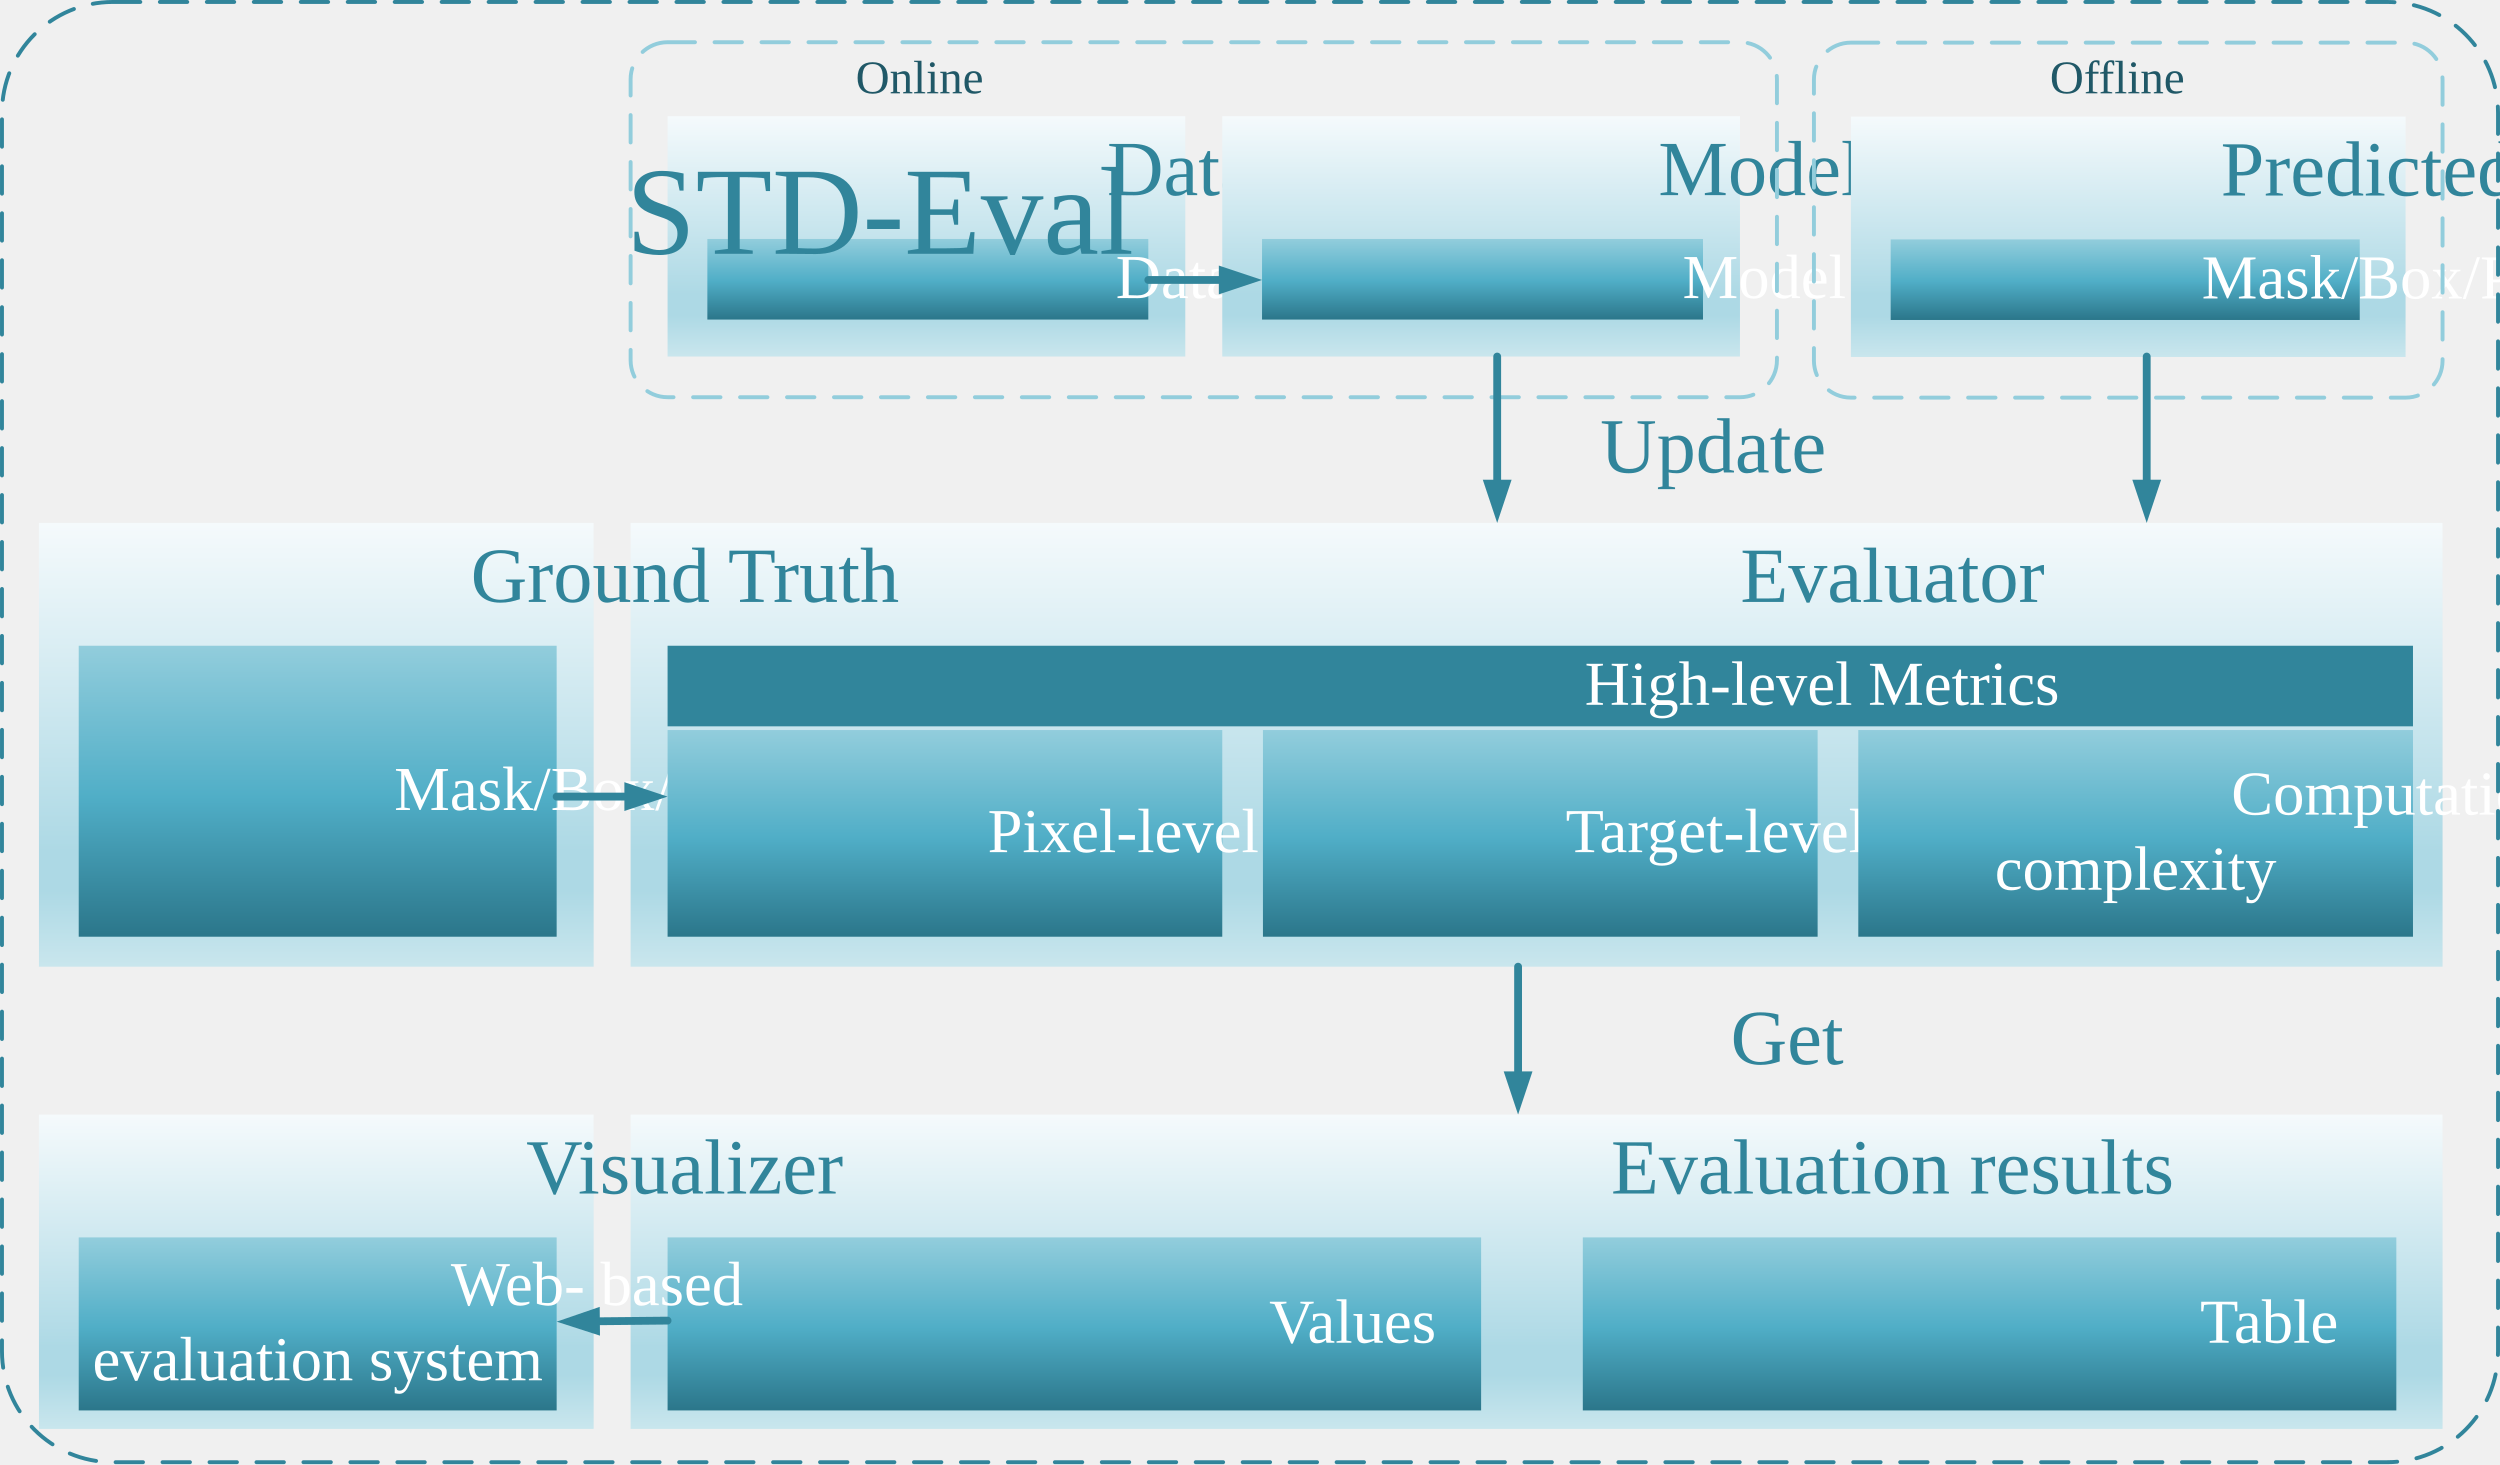
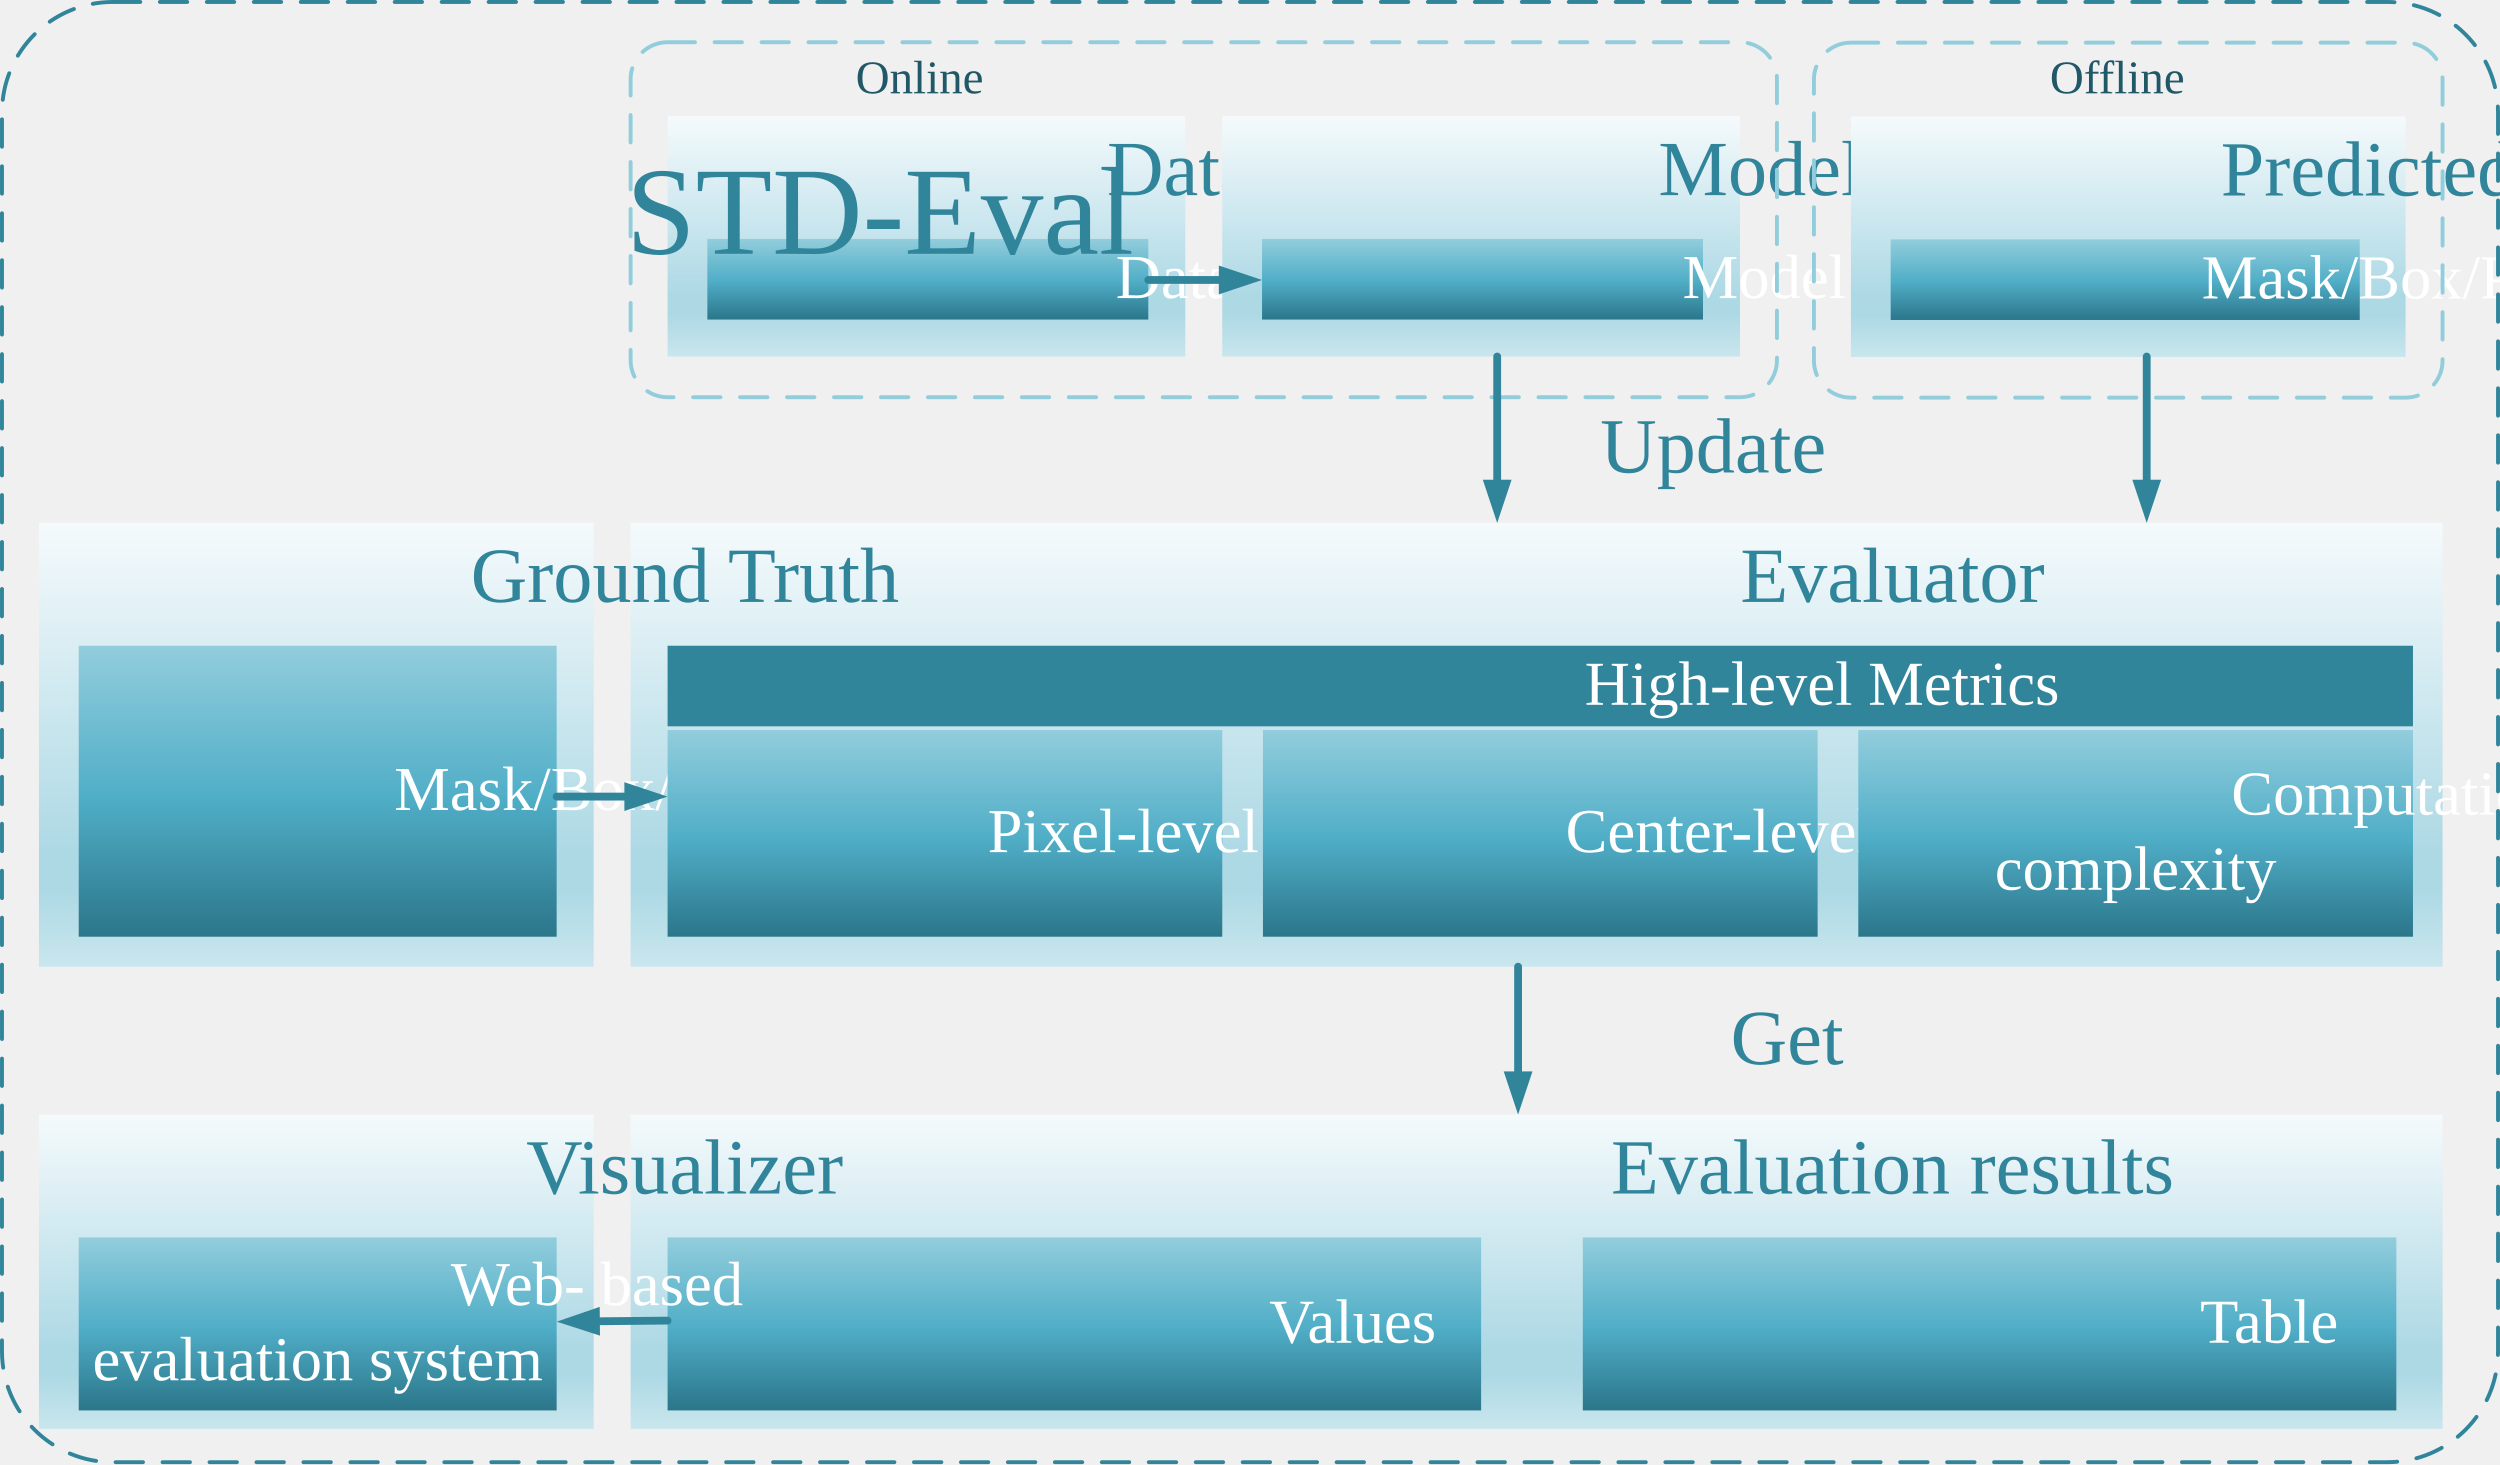
<svg xmlns="http://www.w3.org/2000/svg" xmlns:ns1="http://schemas.microsoft.com/visio/2003/SVGExtensions/" xmlns:xlink="http://www.w3.org/1999/xlink" width="13.308in" height="7.794in" viewBox="0 0 958.193 561.185" xml:space="preserve" color-interpolation-filters="sRGB" class="st14">
  <ns1:documentProperties ns1:langID="2052" ns1:metric="true" ns1:viewMarkup="false">
    <ns1:userDefs>
      <ns1:ud ns1:nameU="msvConvertTheme" />
    </ns1:userDefs>
  </ns1:documentProperties>
  <style type="text/css">
	
		.st1 {fill:url(#grad0-4);stroke:none;stroke-linecap:round;stroke-linejoin:round;stroke-width:0.75}
		.st2 {fill:none;stroke:none;stroke-linecap:round;stroke-linejoin:round;stroke-width:0.75}
		.st3 {fill:#31859b;font-family:Times New Roman;font-size:2.5em}
		.st4 {fill:url(#grad0-11);stroke:none;stroke-linecap:round;stroke-linejoin:round;stroke-width:0.75}
		.st5 {fill:#ffffff;font-family:Times New Roman;font-size:2em}
		.st6 {fill:#31859b;stroke:none;stroke-linecap:round;stroke-linejoin:round;stroke-width:0.75}
		.st7 {fill:none;stroke:#92cddc;stroke-dasharray:10.5,7.5;stroke-linecap:round;stroke-linejoin:round;stroke-width:1.5}
		.st8 {fill:#205867;font-family:Times New Roman;font-size:1.5em}
		.st9 {font-size:1em}
		.st10 {marker-end:url(#mrkr13-80);stroke:#31859b;stroke-linecap:round;stroke-linejoin:round;stroke-width:3}
		.st11 {fill:#31859b;fill-opacity:1;stroke:#31859b;stroke-opacity:1;stroke-width:0.543}
		.st12 {fill:none;stroke:#31859b;stroke-dasharray:10.5,7.5;stroke-linecap:round;stroke-linejoin:round;stroke-width:1.5}
		.st13 {fill:#31859b;font-family:Times New Roman;font-size:4em}
		.st14 {fill:none;fill-rule:evenodd;font-size:12px;overflow:visible;stroke-linecap:square;stroke-miterlimit:3}
	
	</style>
  <defs id="Patterns_And_Gradients">
    <linearGradient id="grad0-4" x1="0" y1="0" x2="1" y2="0" gradientTransform="rotate(90 0.5 0.5)">
      <stop offset="0" stop-color="#f5fafc" stop-opacity="1" />
      <stop offset="0.74" stop-color="#add9e5" stop-opacity="1" />
      <stop offset="0.83" stop-color="#add9e5" stop-opacity="1" />
      <stop offset="1" stop-color="#c9e6ed" stop-opacity="1" />
    </linearGradient>
    <linearGradient id="grad0-11" x1="0" y1="0" x2="1" y2="0" gradientTransform="rotate(270 0.5 0.5)">
      <stop offset="0" stop-color="#2b768a" stop-opacity="1" />
      <stop offset="0.48" stop-color="#50aec7" stop-opacity="1" />
      <stop offset="1" stop-color="#92cddc" stop-opacity="1" />
    </linearGradient>
  </defs>
  <defs id="Markers">
    <g id="lend13">
      <path d="M 3 1 L 0 0 L 3 -1 L 3 1 " style="stroke:none" />
    </g>
    <marker id="mrkr13-80" class="st11" ns1:arrowType="13" ns1:arrowSize="2" ns1:setback="5.52" refX="-5.52" orient="auto" markerUnits="strokeWidth" overflow="visible">
      <use xlink:href="#lend13" transform="scale(-1.84,-1.84) " />
    </marker>
  </defs>
  <g ns1:mID="0" ns1:index="1" ns1:groupContext="foregroundPage">
    <ns1:pageProperties ns1:drawingScale="0.0393701" ns1:pageScale="0.0393701" ns1:drawingUnits="24" ns1:shadowOffsetX="8.50394" ns1:shadowOffsetY="-8.50394" />
    <g id="shape1-1" ns1:mID="1" ns1:groupContext="shape" transform="translate(255.868,-424.53)">
      <rect x="0" y="469.059" width="198.425" height="92.126" class="st1" />
    </g>
    <g id="shape2-5" ns1:mID="2" ns1:groupContext="shape" transform="translate(255.868,-485.396)">
      <ns1:textBlock ns1:margins="rect(4,4,4,4)" ns1:tabSpace="42.5197" />
      <ns1:textRect cx="99.213" cy="551.185" width="198.43" height="20" />
      <rect x="0" y="541.185" width="198.425" height="20" class="st2" />
      <text x="33.42" y="560.19" class="st3" ns1:langID="2052">
        <ns1:paragraph ns1:horizAlign="1" />
        <ns1:tabList />Dataloader</text>
    </g>
    <g id="shape3-8" ns1:mID="3" ns1:groupContext="shape" transform="translate(271.112,-438.703)">
      <ns1:textBlock ns1:margins="rect(4,4,4,4)" ns1:tabSpace="42.5197" />
      <ns1:textRect cx="84.504" cy="545.743" width="169.01" height="30.884" />
      <rect x="0" y="530.301" width="169.008" height="30.884" class="st4" />
      <text x="48.52" y="552.94" class="st5" ns1:langID="2052">
        <ns1:paragraph ns1:horizAlign="1" />
        <ns1:tabList />Dataset</text>
    </g>
    <g id="shape4-13" ns1:mID="4" ns1:groupContext="shape" transform="translate(468.467,-424.53)">
      <rect x="0" y="469.059" width="198.425" height="92.126" class="st1" />
    </g>
    <g id="shape5-16" ns1:mID="5" ns1:groupContext="shape" transform="translate(468.467,-485.396)">
      <ns1:textBlock ns1:margins="rect(4,4,4,4)" ns1:tabSpace="42.5197" />
      <ns1:textRect cx="99.213" cy="551.185" width="198.43" height="20" />
      <rect x="0" y="541.185" width="198.425" height="20" class="st2" />
      <text x="32.14" y="560.19" class="st3" ns1:langID="2052">
        <ns1:paragraph ns1:horizAlign="1" />
        <ns1:tabList />Model Zoo</text>
    </g>
    <g id="shape6-19" ns1:mID="6" ns1:groupContext="shape" transform="translate(483.711,-438.703)">
      <ns1:textBlock ns1:margins="rect(4,4,4,4)" ns1:tabSpace="42.5197" />
      <ns1:textRect cx="84.504" cy="545.743" width="169.01" height="30.884" />
      <rect x="0" y="530.301" width="169.008" height="30.884" class="st4" />
      <text x="53.17" y="552.94" class="st5" ns1:langID="2052">
        <ns1:paragraph ns1:horizAlign="1" />
        <ns1:tabList />Model</text>
    </g>
    <g id="shape7-23" ns1:mID="7" ns1:groupContext="shape" transform="translate(241.695,-190.671)">
      <rect x="0" y="391.106" width="694.488" height="170.079" class="st1" />
    </g>
    <g id="shape8-26" ns1:mID="8" ns1:groupContext="shape" transform="translate(255.868,-329.49)">
      <ns1:textBlock ns1:margins="rect(4,4,4,4)" ns1:tabSpace="42.5197" />
      <ns1:textRect cx="334.488" cy="551.185" width="668.98" height="20" />
      <rect x="0" y="541.185" width="668.976" height="20" class="st2" />
      <text x="276.18" y="560.19" class="st3" ns1:langID="2052">
        <ns1:paragraph ns1:horizAlign="1" />
        <ns1:tabList />Evaluator</text>
    </g>
    <g id="shape9-29" ns1:mID="9" ns1:groupContext="shape" transform="translate(255.868,-282.797)">
      <ns1:textBlock ns1:margins="rect(4,4,4,4)" ns1:tabSpace="42.5197" />
      <ns1:textRect cx="334.488" cy="545.743" width="668.98" height="30.884" />
      <rect x="0" y="530.301" width="668.976" height="30.884" class="st6" />
      <text x="243.52" y="552.94" class="st5" ns1:langID="2052">
        <ns1:paragraph ns1:horizAlign="1" />
        <ns1:tabList />High-level Metrics</text>
    </g>
    <g id="shape13-32" ns1:mID="13" ns1:groupContext="shape" transform="translate(241.695,-408.939)">
      <rect x="0" y="425.122" width="439.37" height="136.063" rx="14.173" ry="14.173" class="st7" />
    </g>
    <g id="shape14-34" ns1:mID="14" ns1:groupContext="shape" transform="translate(241.695,-520.829)">
      <ns1:textBlock ns1:margins="rect(4,4,4,4)" ns1:tabSpace="42.5197" />
      <ns1:textRect cx="29.764" cy="551.185" width="59.53" height="20" />
      <rect x="0" y="541.185" width="59.528" height="20" class="st2" />
      <text x="5.27" y="556.59" class="st8" ns1:langID="2052">
        <ns1:paragraph ns1:horizAlign="1" />
        <ns1:tabList />Online</text>
    </g>
    <g id="shape17-37" ns1:mID="17" ns1:groupContext="shape" transform="translate(14.9232,-190.671)">
      <rect x="0" y="391.106" width="212.598" height="170.079" class="st1" />
    </g>
    <g id="shape18-40" ns1:mID="18" ns1:groupContext="shape" transform="translate(29.0965,-329.49)">
      <ns1:textBlock ns1:margins="rect(4,4,4,4)" ns1:tabSpace="42.5197" />
      <ns1:textRect cx="99.213" cy="551.185" width="198.43" height="20" />
      <rect x="0" y="541.185" width="198.425" height="20" class="st2" />
      <text x="16.31" y="560.19" class="st3" ns1:langID="1033">
        <ns1:paragraph ns1:horizAlign="1" />
        <ns1:tabList />Ground Truth</text>
    </g>
    <g id="shape19-43" ns1:mID="19" ns1:groupContext="shape" transform="translate(30.1673,-202.158)">
      <ns1:textBlock ns1:margins="rect(4,4,4,4)" ns1:tabSpace="42.5197" />
      <ns1:textRect cx="91.591" cy="505.424" width="183.19" height="111.523" />
      <rect x="0" y="449.662" width="183.181" height="111.523" class="st4" />
      <text x="12.91" y="512.62" class="st5" ns1:langID="2052">
        <ns1:paragraph ns1:horizAlign="1" />
        <ns1:tabList />Mask/Box/Point</text>
    </g>
    <g id="shape21-47" ns1:mID="21" ns1:groupContext="shape" transform="translate(709.411,-424.372)">
      <rect x="0" y="469.059" width="212.598" height="92.126" class="st1" />
    </g>
    <g id="shape22-50" ns1:mID="22" ns1:groupContext="shape" transform="translate(709.411,-485.238)">
      <ns1:textBlock ns1:margins="rect(4,4,4,4)" ns1:tabSpace="42.5197" />
      <ns1:textRect cx="106.299" cy="551.185" width="212.6" height="20" />
      <rect x="0" y="541.185" width="212.598" height="20" class="st2" />
      <text x="6.74" y="560.19" class="st3" ns1:langID="1033">
        <ns1:paragraph ns1:horizAlign="1" />
        <ns1:tabList />Predicted results</text>
    </g>
    <g id="shape23-53" ns1:mID="23" ns1:groupContext="shape" transform="translate(724.656,-438.545)">
      <ns1:textBlock ns1:margins="rect(4,4,4,4)" ns1:tabSpace="42.5197" />
      <ns1:textRect cx="89.89" cy="545.743" width="179.78" height="30.884" />
      <rect x="0" y="530.301" width="179.78" height="30.884" class="st4" />
      <text x="11.21" y="552.94" class="st5" ns1:langID="2052">
        <ns1:paragraph ns1:horizAlign="1" />
        <ns1:tabList />Mask/Box/Point</text>
    </g>
    <g id="shape27-57" ns1:mID="27" ns1:groupContext="shape" transform="translate(695.238,-408.781)">
      <rect x="0" y="425.122" width="240.945" height="136.063" rx="14.173" ry="14.173" class="st7" />
    </g>
    <g id="shape28-59" ns1:mID="28" ns1:groupContext="shape" transform="translate(695.238,-520.829)">
      <ns1:textBlock ns1:margins="rect(4,4,4,4)" ns1:tabSpace="42.5197" />
      <ns1:textRect cx="35.433" cy="551.185" width="70.87" height="20" />
      <rect x="0" y="541.185" width="70.866" height="20" class="st2" />
      <text x="9.44" y="556.59" class="st8" ns1:langID="2052">
        <ns1:paragraph ns1:horizAlign="1" />
        <ns1:tabList />Offline</text>
    </g>
    <g id="shape31-62" ns1:mID="31" ns1:groupContext="shape" transform="translate(255.868,-202.158)">
      <ns1:textBlock ns1:margins="rect(4,4,4,4)" ns1:tabSpace="42.5197" />
      <ns1:textRect cx="106.299" cy="521.574" width="212.6" height="79.222" />
      <rect x="0" y="481.964" width="212.598" height="79.222" class="st4" />
      <text x="14.66" y="528.77" class="st5" ns1:langID="1033">
        <ns1:paragraph ns1:horizAlign="1" />
        <ns1:tabList />Pixel-level Metrics</text>
    </g>
    <g id="shape32-66" ns1:mID="32" ns1:groupContext="shape" transform="translate(484.057,-202.158)">
      <ns1:textBlock ns1:margins="rect(4,4,4,4)" ns1:tabSpace="42.5197" />
      <ns1:textRect cx="106.299" cy="521.574" width="212.6" height="79.222" />
      <rect x="0" y="481.964" width="212.598" height="79.222" class="st4" />
      <text x="8.01" y="528.77" class="st5" ns1:langID="1033">
        <ns1:paragraph ns1:horizAlign="1" />
-         <ns1:tabList />Target-level Metrics</text>
+         <ns1:tabList />Center-level Metrics</text>
    </g>
    <g id="shape33-70" ns1:mID="33" ns1:groupContext="shape" transform="translate(712.246,-202.158)">
      <ns1:textBlock ns1:margins="rect(4,4,4,4)" ns1:tabSpace="42.5197" />
      <ns1:textRect cx="106.299" cy="521.574" width="212.6" height="79.222" />
      <rect x="0" y="481.964" width="212.598" height="79.222" class="st4" />
      <text x="34.97" y="514.37" class="st5" ns1:langID="1033">
        <ns1:paragraph ns1:horizAlign="1" />
        <ns1:tabList />Computational <tspan x="52.31" dy="1.2em" class="st9">complexity</tspan>
      </text>
    </g>
    <g id="shape38-75" ns1:mID="38" ns1:groupContext="shape" transform="translate(440.12,-453.888)">
      <path d="M0 561.19 L27.03 561.19" class="st10" />
    </g>
    <g id="shape39-81" ns1:mID="39" ns1:groupContext="shape" transform="translate(1135.03,136.656) rotate(90)">
      <path d="M0 561.19 L47.22 561.19" class="st10" />
    </g>
    <g id="shape40-86" ns1:mID="40" ns1:groupContext="shape" transform="translate(1383.98,136.656) rotate(90)">
      <path d="M0 561.19 L47.22 561.19" class="st10" />
    </g>
    <g id="shape41-91" ns1:mID="41" ns1:groupContext="shape" transform="translate(454.293,-379.096)">
      <ns1:textBlock ns1:margins="rect(4,4,4,4)" ns1:tabSpace="42.5197" />
      <ns1:textRect cx="67.323" cy="551.185" width="134.65" height="20" />
      <rect x="0" y="541.185" width="134.646" height="20" class="st2" />
      <text x="24.01" y="560.19" class="st3" ns1:langID="2052">
        <ns1:paragraph ns1:horizAlign="1" />
        <ns1:tabList />Update</text>
    </g>
    <g id="shape42-94" ns1:mID="42" ns1:groupContext="shape" transform="translate(213.348,-255.868)">
      <path d="M0 561.19 L25.96 561.19" class="st10" />
    </g>
    <g id="shape43-99" ns1:mID="43" ns1:groupContext="shape" transform="translate(1143.04,370.514) rotate(90)">
      <path d="M0 561.19 L40.13 561.19" class="st10" />
    </g>
    <g id="shape44-104" ns1:mID="44" ns1:groupContext="shape" transform="translate(482.64,-152.325)">
      <ns1:textBlock ns1:margins="rect(4,4,4,4)" ns1:tabSpace="42.5197" />
      <ns1:textRect cx="67.323" cy="551.185" width="134.65" height="20" />
      <rect x="0" y="541.185" width="134.646" height="20" class="st2" />
      <text x="45.67" y="560.19" class="st3" ns1:langID="2052">
        <ns1:paragraph ns1:horizAlign="1" />
        <ns1:tabList />Get</text>
    </g>
    <g id="shape45-107" ns1:mID="45" ns1:groupContext="shape" transform="translate(241.695,-13.5059)">
      <rect x="0" y="440.713" width="694.488" height="120.472" class="st1" />
    </g>
    <g id="shape46-110" ns1:mID="46" ns1:groupContext="shape" transform="translate(255.868,-102.719)">
      <ns1:textBlock ns1:margins="rect(4,4,4,4)" ns1:tabSpace="42.5197" />
      <ns1:textRect cx="334.488" cy="551.185" width="668.98" height="20" />
      <rect x="0" y="541.185" width="668.976" height="20" class="st2" />
      <text x="226.59" y="560.19" class="st3" ns1:langID="1033">
        <ns1:paragraph ns1:horizAlign="1" />
        <ns1:tabList />Evaluation results</text>
    </g>
    <g id="shape47-113" ns1:mID="47" ns1:groupContext="shape" transform="translate(255.868,-20.5925)">
      <ns1:textBlock ns1:margins="rect(4,4,4,4)" ns1:tabSpace="42.5197" />
      <ns1:textRect cx="155.906" cy="528.027" width="311.82" height="66.317" />
      <rect x="0" y="494.868" width="311.811" height="66.317" class="st4" />
      <text x="122.58" y="535.23" class="st5" ns1:langID="2052">
        <ns1:paragraph ns1:horizAlign="1" />
        <ns1:tabList />Values</text>
    </g>
    <g id="shape51-117" ns1:mID="51" ns1:groupContext="shape" transform="translate(606.656,-20.5925)">
      <ns1:textBlock ns1:margins="rect(4,4,4,4)" ns1:tabSpace="42.5197" />
      <ns1:textRect cx="155.906" cy="528.027" width="311.82" height="66.317" />
      <rect x="0" y="494.868" width="311.811" height="66.317" class="st4" />
      <text x="128.59" y="535.23" class="st5" ns1:langID="2052">
        <ns1:paragraph ns1:horizAlign="1" />
        <ns1:tabList />Table</text>
    </g>
    <g id="shape52-121" ns1:mID="52" ns1:groupContext="shape" transform="translate(14.9232,-13.5059)">
      <rect x="0" y="440.713" width="212.598" height="120.472" class="st1" />
    </g>
    <g id="shape53-124" ns1:mID="53" ns1:groupContext="shape" transform="translate(29.0965,-102.719)">
      <ns1:textBlock ns1:margins="rect(4,4,4,4)" ns1:tabSpace="42.5197" />
      <ns1:textRect cx="99.213" cy="551.185" width="198.43" height="20" />
      <rect x="0" y="541.185" width="198.425" height="20" class="st2" />
      <text x="37.57" y="560.19" class="st3" ns1:langID="2052">
        <ns1:paragraph ns1:horizAlign="1" />
        <ns1:tabList />Visualizer</text>
    </g>
    <g id="shape54-127" ns1:mID="54" ns1:groupContext="shape" transform="translate(30.1673,-20.5925)">
      <ns1:textBlock ns1:margins="rect(4,4,4,4)" ns1:tabSpace="42.5197" />
      <ns1:textRect cx="91.591" cy="528.027" width="183.19" height="66.317" />
      <rect x="0" y="494.868" width="183.181" height="66.317" class="st4" />
      <text x="34.62" y="520.83" class="st5" ns1:langID="2052">
        <ns1:paragraph ns1:horizAlign="1" />
        <ns1:tabList />Web- based <tspan x="5.28" dy="1.2em" class="st9">evaluation system</tspan>
      </text>
    </g>
    <g id="shape55-132" ns1:mID="55" ns1:groupContext="shape" transform="translate(0.75,-0.75)">
      <rect x="0" y="1.5" width="956.693" height="559.685" rx="42.52" ry="42.52" class="st12" />
    </g>
    <g id="shape56-134" ns1:mID="56" ns1:groupContext="shape" transform="translate(261.212,1067.33) rotate(179.454)">
      <path d="M0 561.19 L25.96 561.19" class="st10" />
    </g>
    <g id="shape99-139" ns1:mID="99" ns1:groupContext="shape" transform="translate(14.9232,-468.309)">
      <ns1:textBlock ns1:margins="rect(4,4,4,4)" ns1:tabSpace="42.5197" />
      <ns1:textRect cx="106.299" cy="551.185" width="212.6" height="20" />
      <rect x="0" y="541.185" width="212.598" height="20" class="st2" />
      <text x="8.99" y="565.59" class="st13" ns1:langID="2052">
        <ns1:paragraph ns1:horizAlign="1" />
        <ns1:tabList />STD-Eval</text>
    </g>
  </g>
</svg>
